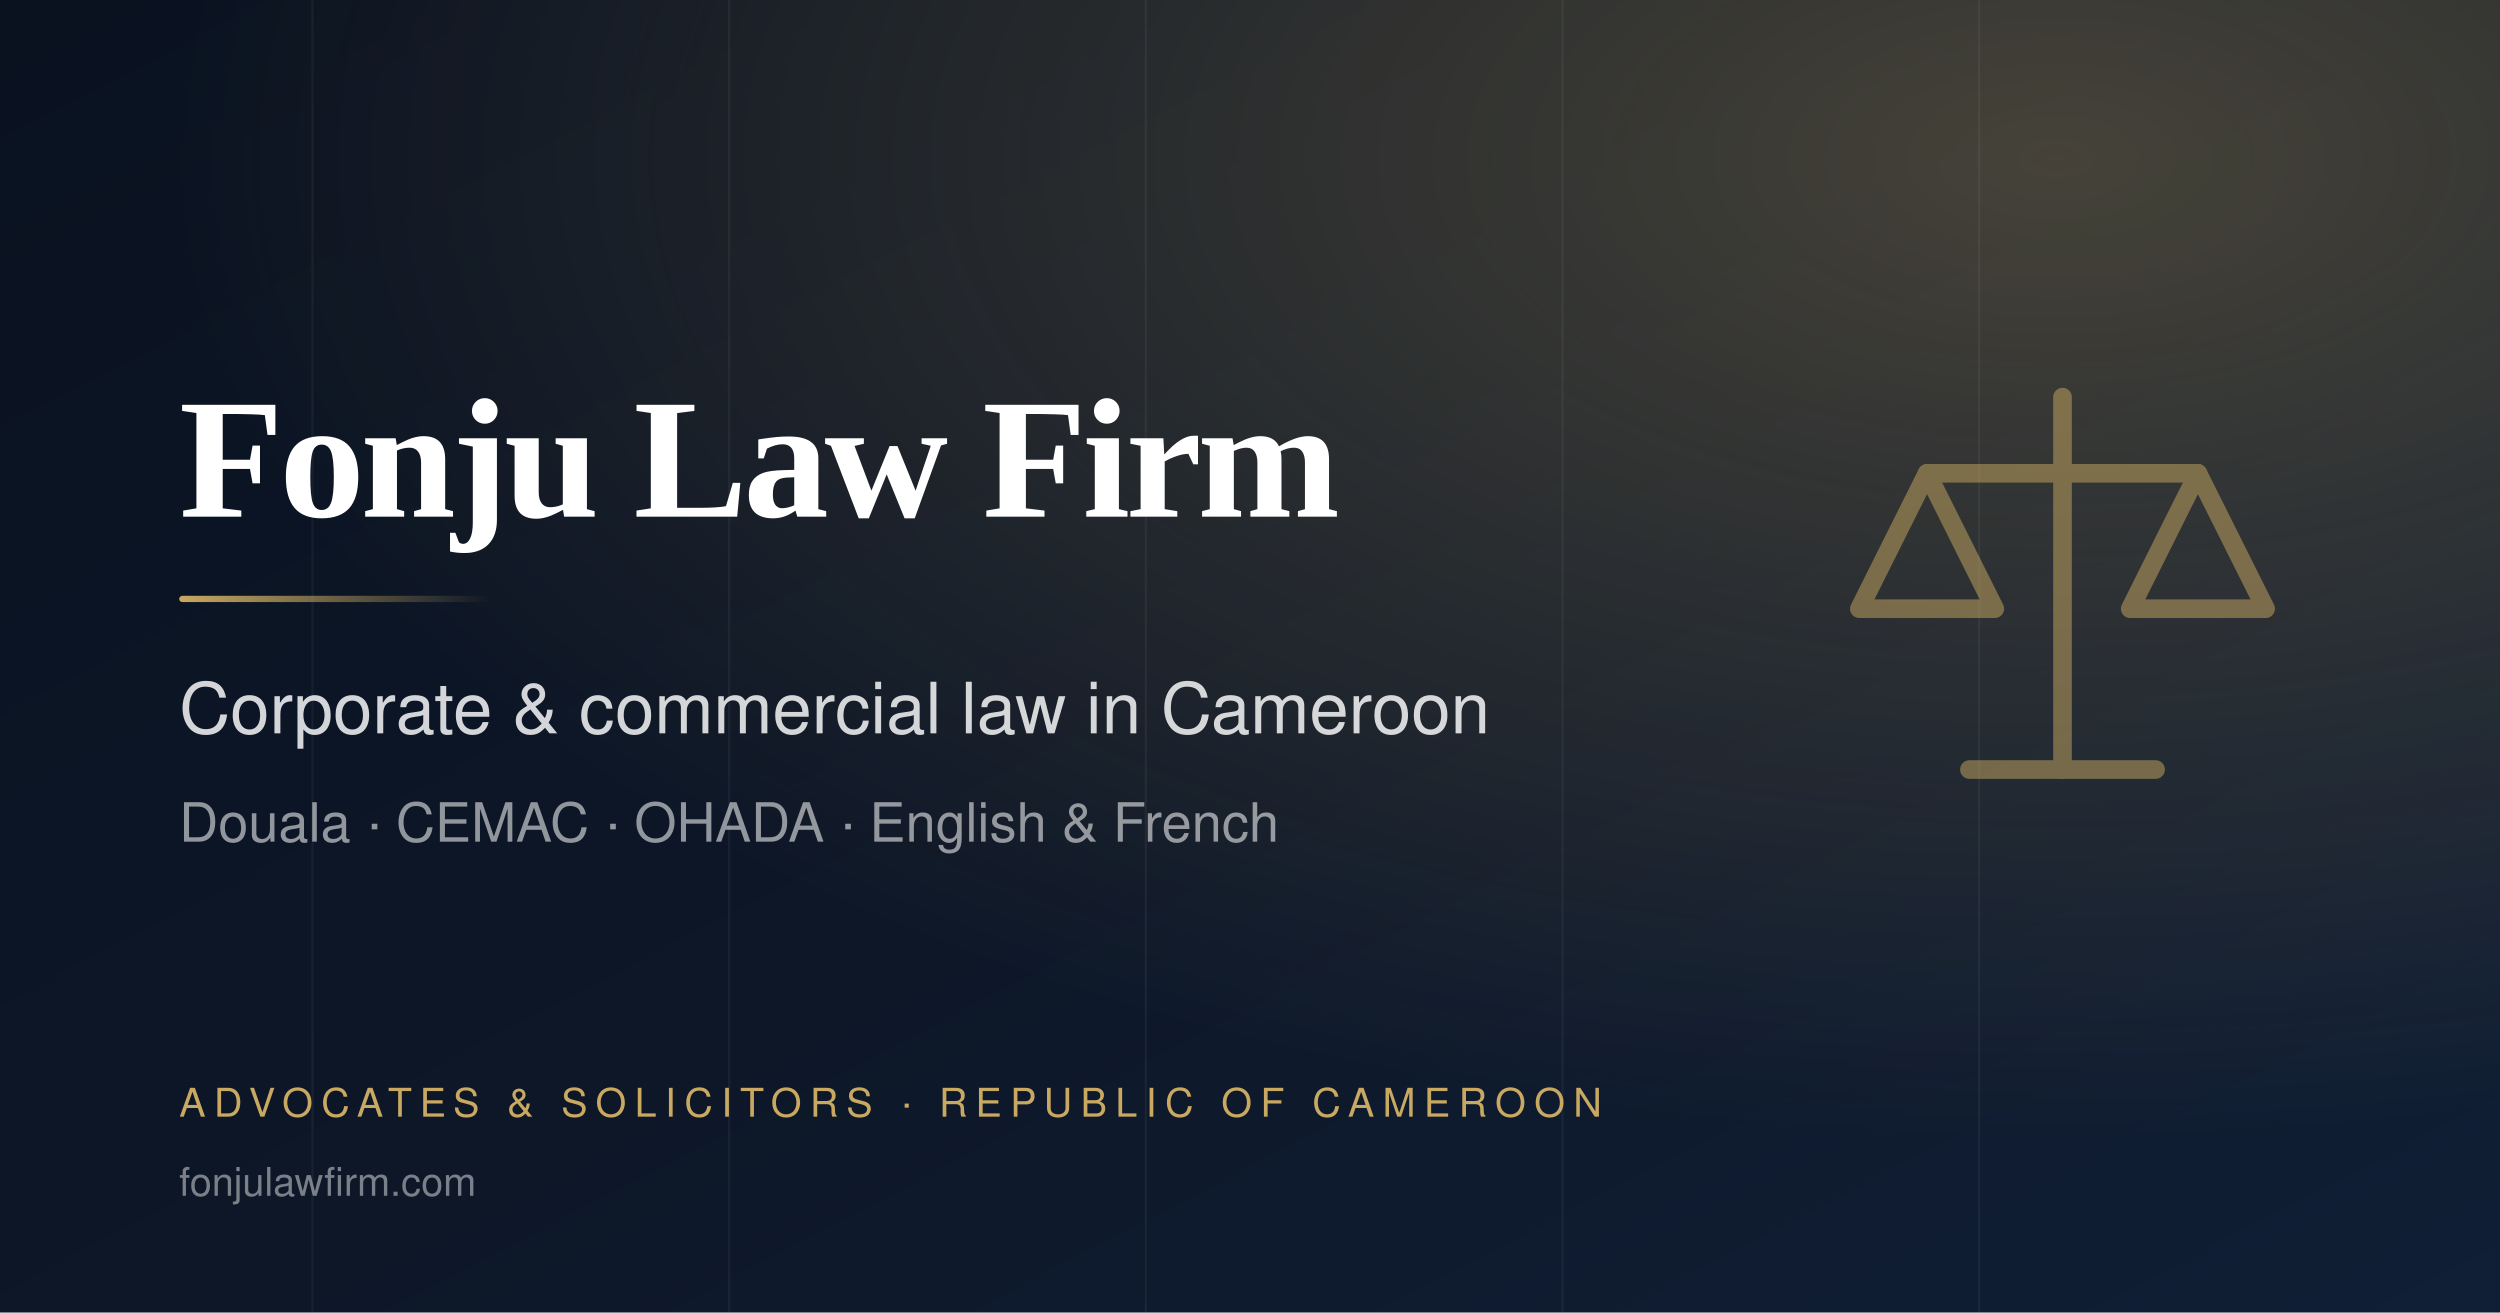
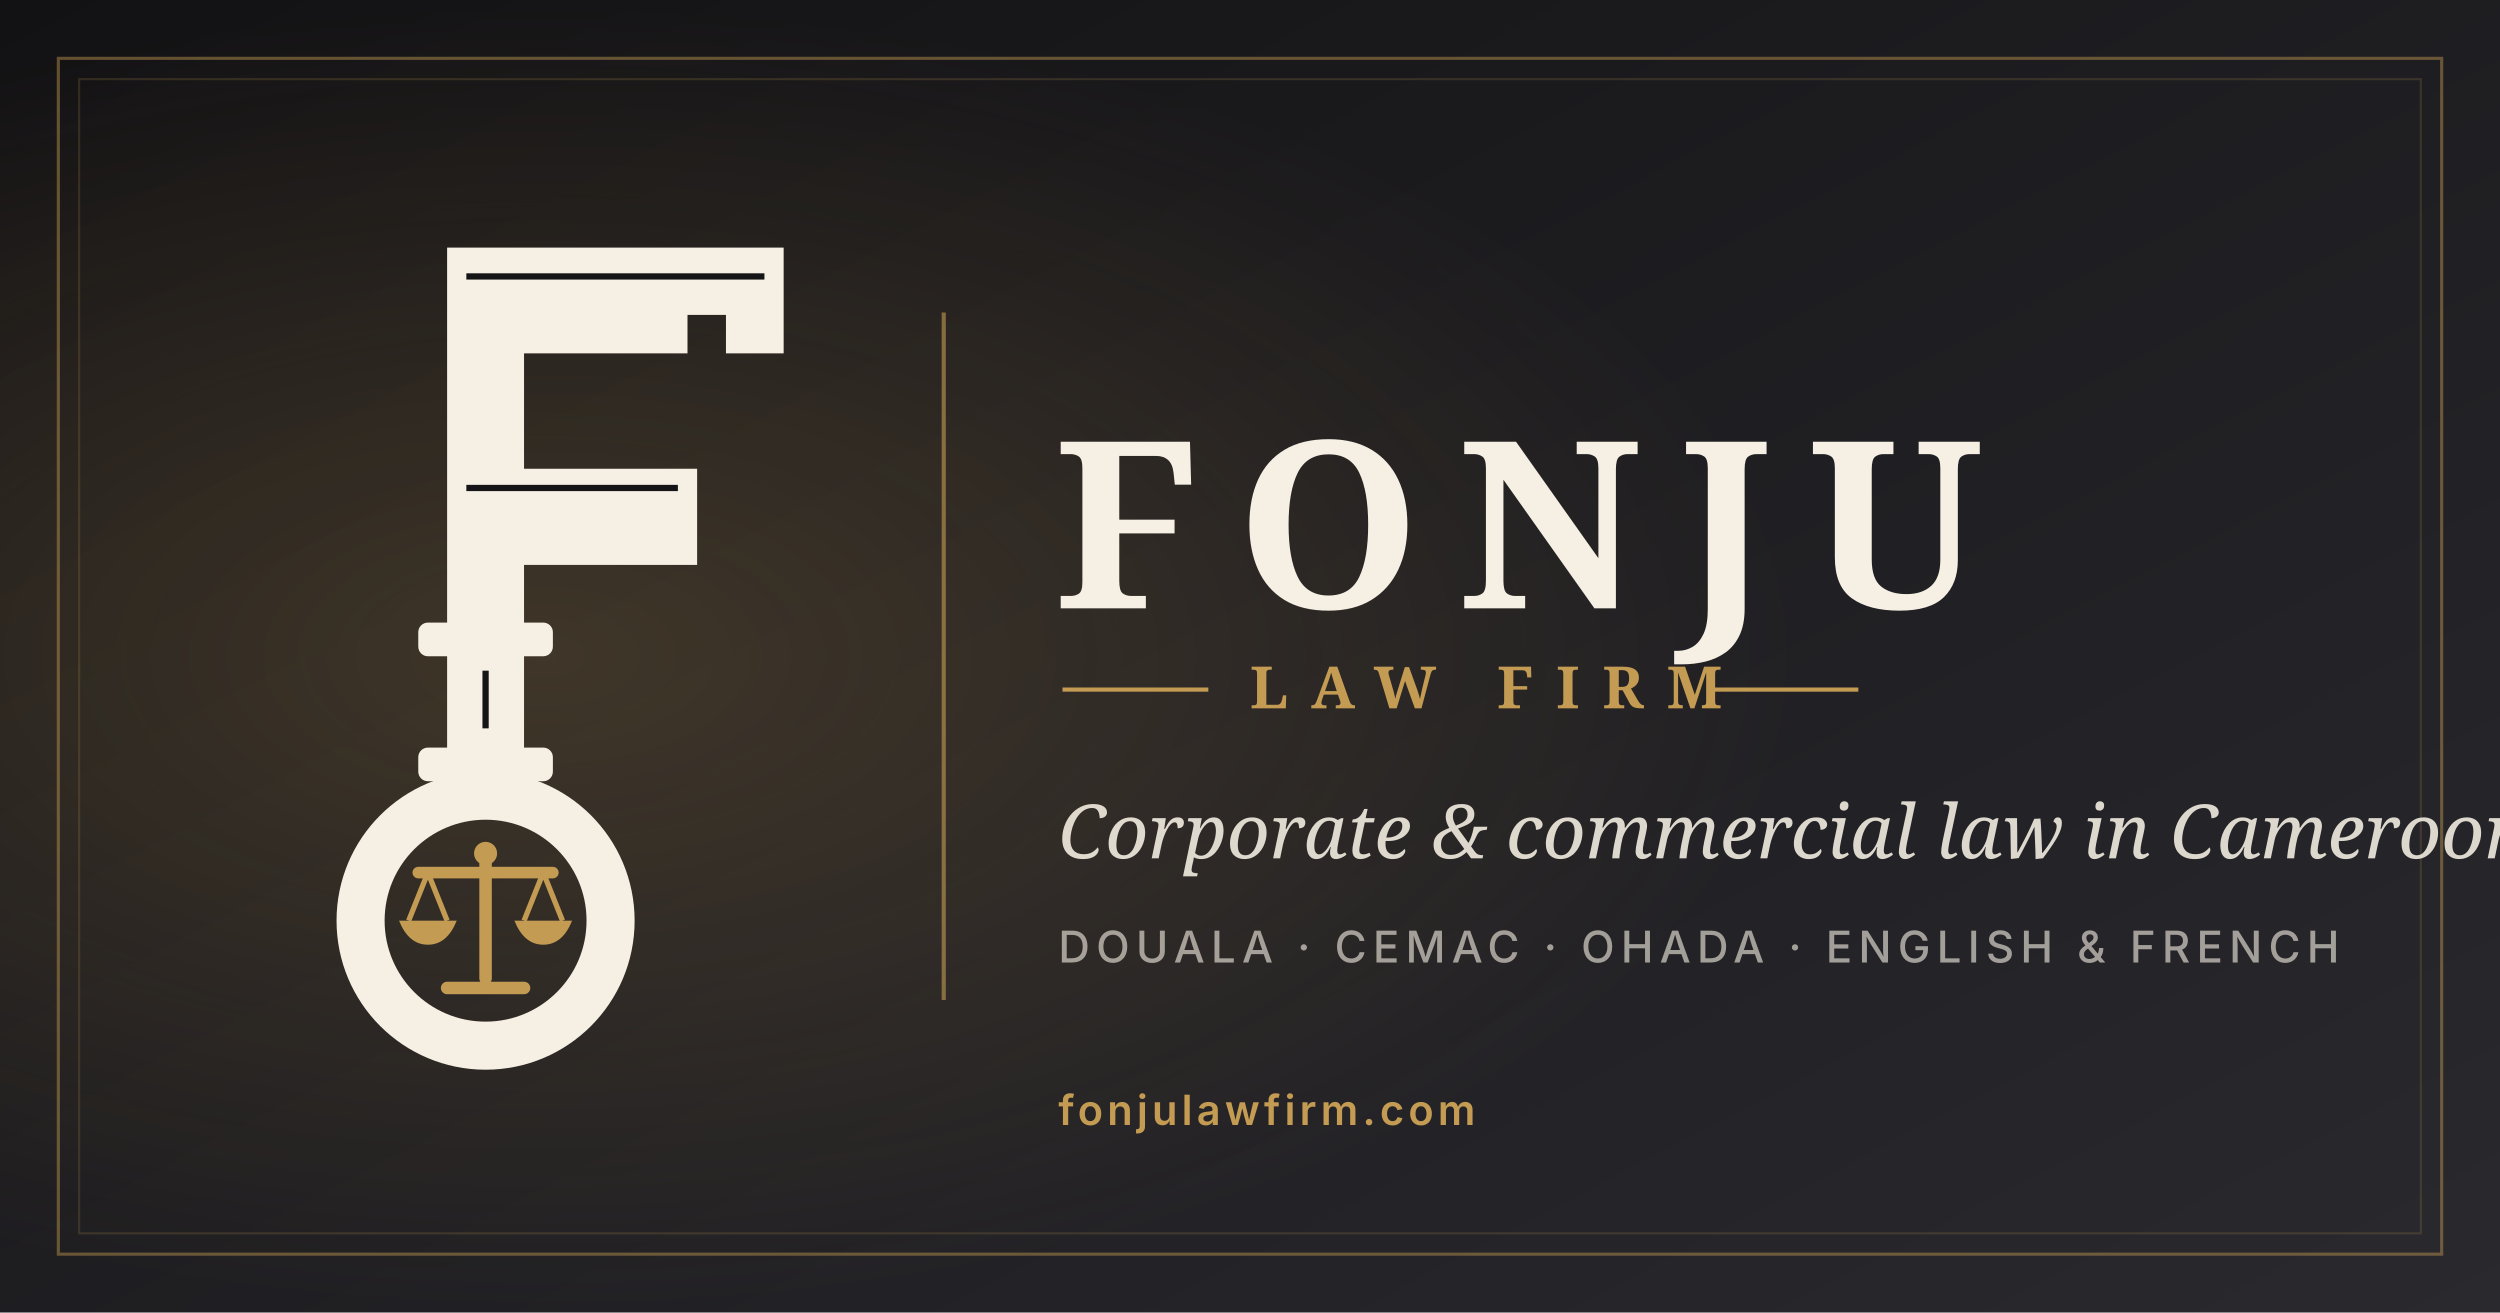
<svg xmlns="http://www.w3.org/2000/svg" viewBox="0 0 1200 630" width="1200" height="630">
  <defs>
    <linearGradient id="bg" x1="0" y1="0" x2="1" y2="1">
-       <stop offset="0" stop-color="#0a1220" />
-       <stop offset="0.55" stop-color="#0d1728" />
-       <stop offset="1" stop-color="#101f36" />
+       <stop offset="0" stop-color="#121113" />
+       <stop offset="1" stop-color="#2a292e" />
    </linearGradient>
-     <radialGradient id="glow" cx="0.82" cy="0.12" r="0.75">
-       <stop offset="0" stop-color="#c9a961" stop-opacity="0.30" />
-       <stop offset="1" stop-color="#c9a961" stop-opacity="0" />
+     <radialGradient id="glow" cx="0.22" cy="0.5" r="0.5">
+       <stop offset="0" stop-color="#C39B53" stop-opacity="0.22" />
+       <stop offset="1" stop-color="#C39B53" stop-opacity="0" />
    </radialGradient>
-     <linearGradient id="gold" x1="0" y1="0" x2="1" y2="1">
-       <stop offset="0" stop-color="#e3cb92" />
-       <stop offset="0.5" stop-color="#c9a961" />
-       <stop offset="1" stop-color="#a5822f" />
-     </linearGradient>
-     <linearGradient id="rule" x1="0" y1="0" x2="1" y2="0">
-       <stop offset="0" stop-color="#c9a961" />
-       <stop offset="1" stop-color="#c9a961" stop-opacity="0" />
-     </linearGradient>
  </defs>
  <rect width="1200" height="630" fill="url(#bg)" />
  <rect width="1200" height="630" fill="url(#glow)" />
-   <g stroke="#ffffff" stroke-opacity="0.05" stroke-width="1">
-     <path d="M150 0v630M350 0v630M550 0v630M750 0v630M950 0v630" />
-   </g>
-   <svg x="860" y="150" width="260" height="260" viewBox="0 0 64 64" opacity="0.5">
-     <g stroke="#c9a961" stroke-width="2.2" fill="none" stroke-linecap="round" stroke-linejoin="round">
-       <path d="M32 10v44" />
-       <path d="M16 19h32" />
-       <path d="M21 54h22" />
-       <path d="M16 19 8 35h16z" />
-       <path d="M48 19 40 35h16z" />
-     </g>
+   <rect x="28" y="28" width="1144" height="574" fill="none" stroke="#C39B53" stroke-opacity="0.45" stroke-width="1.5" />
+   <rect x="38" y="38" width="1124" height="554" fill="none" stroke="#C39B53" stroke-opacity="0.18" stroke-width="1" />
+   <svg x="150" y="105" width="240" height="420" viewBox="52 14 104 182">
+     <path d="M80 20 H150 V42 H138 V34 H130 V42 H96 V66 H132 V86 H96 V132 H80 Z" fill="#F6F0E4" />
+     <rect x="74" y="98" width="28" height="7" rx="2" fill="#F6F0E4" />
+     <rect x="74" y="124" width="28" height="7" rx="2" fill="#F6F0E4" />
+     <circle cx="88" cy="160" r="26" fill="none" stroke="#F6F0E4" stroke-width="10" />
+     <path d="M80 131 H96 L94 136 H82 Z" fill="#F6F0E4" />
+     <path d="M84 26 H146 M84 70 H128" stroke="#151416" stroke-width="1.3" />
+     <path d="M88 108 V120" stroke="#151416" stroke-width="1.3" />
+     <path d="M88 146 V172 M80 174 H96" stroke="#C39B53" stroke-width="2.6" stroke-linecap="round" />
+     <path d="M74 150 H102" stroke="#C39B53" stroke-width="2.4" stroke-linecap="round" />
+     <circle cx="88" cy="146" r="2.4" fill="#C39B53" />
+     <path d="M76 150 L72 160 M76 150 L80 160 M100 150 L96 160 M100 150 L104 160" stroke="#C39B53" stroke-width="1.1" />
+     <path d="M70 160 H82 Q80 165 76 165 Q72 165 70 160 Z M94 160 H106 Q104 165 100 165 Q96 165 94 160 Z" fill="#C39B53" />
  </svg>
-   <g font-family="Georgia, 'Times New Roman', serif" fill="#ffffff">
-     <text x="86" y="248" font-size="82" font-weight="700" letter-spacing="-2">Fonju Law Firm</text>
-   </g>
-   <rect x="86" y="286" width="150" height="3" rx="1.5" fill="url(#rule)" />
-   <g font-family="Helvetica, Arial, sans-serif">
-     <text x="86" y="352" font-size="34" fill="#ffffff" fill-opacity="0.82">Corporate &amp; commercial law in Cameroon</text>
-     <text x="86" y="404" font-size="26" fill="#ffffff" fill-opacity="0.55">Douala · CEMAC · OHADA · English &amp; French</text>
-     <text x="86" y="536" font-size="19" fill="#c9a961" letter-spacing="4">ADVOCATES &amp; SOLICITORS · REPUBLIC OF CAMEROON</text>
-     <text x="86" y="574" font-size="19" fill="#ffffff" fill-opacity="0.45">fonjulawfirm.com</text>
-   </g>
+   <rect x="452" y="150" width="2" height="330" fill="#C39B53" opacity="0.6" />
+   <text x="506" y="292" font-family="Cinzel, Georgia, serif" font-weight="700" font-size="112" letter-spacing="18" fill="#F6F0E4">FONJU</text>
+   <rect x="510" y="330" width="70" height="2" fill="#C39B53" />
+   <text x="600" y="340" font-family="Cinzel, Georgia, serif" font-weight="600" font-size="28" letter-spacing="11" fill="#C39B53">LAW FIRM</text>
+   <rect x="822" y="330" width="70" height="2" fill="#C39B53" />
+   <text x="508" y="412" font-family="'EB Garamond', Georgia, serif" font-style="italic" font-weight="500" font-size="36" fill="#F6F0E4" fill-opacity="0.88">Corporate &amp; commercial law in Cameroon</text>
+   <text x="508" y="462" font-family="Inter, Arial, sans-serif" font-weight="500" font-size="21" letter-spacing="3" fill="#F6F0E4" fill-opacity="0.6">DOUALA · CEMAC · OHADA · ENGLISH &amp; FRENCH</text>
+   <text x="508" y="540" font-family="Inter, Arial, sans-serif" font-weight="600" font-size="20" letter-spacing="2" fill="#C39B53">fonjulawfirm.com</text>
</svg>
